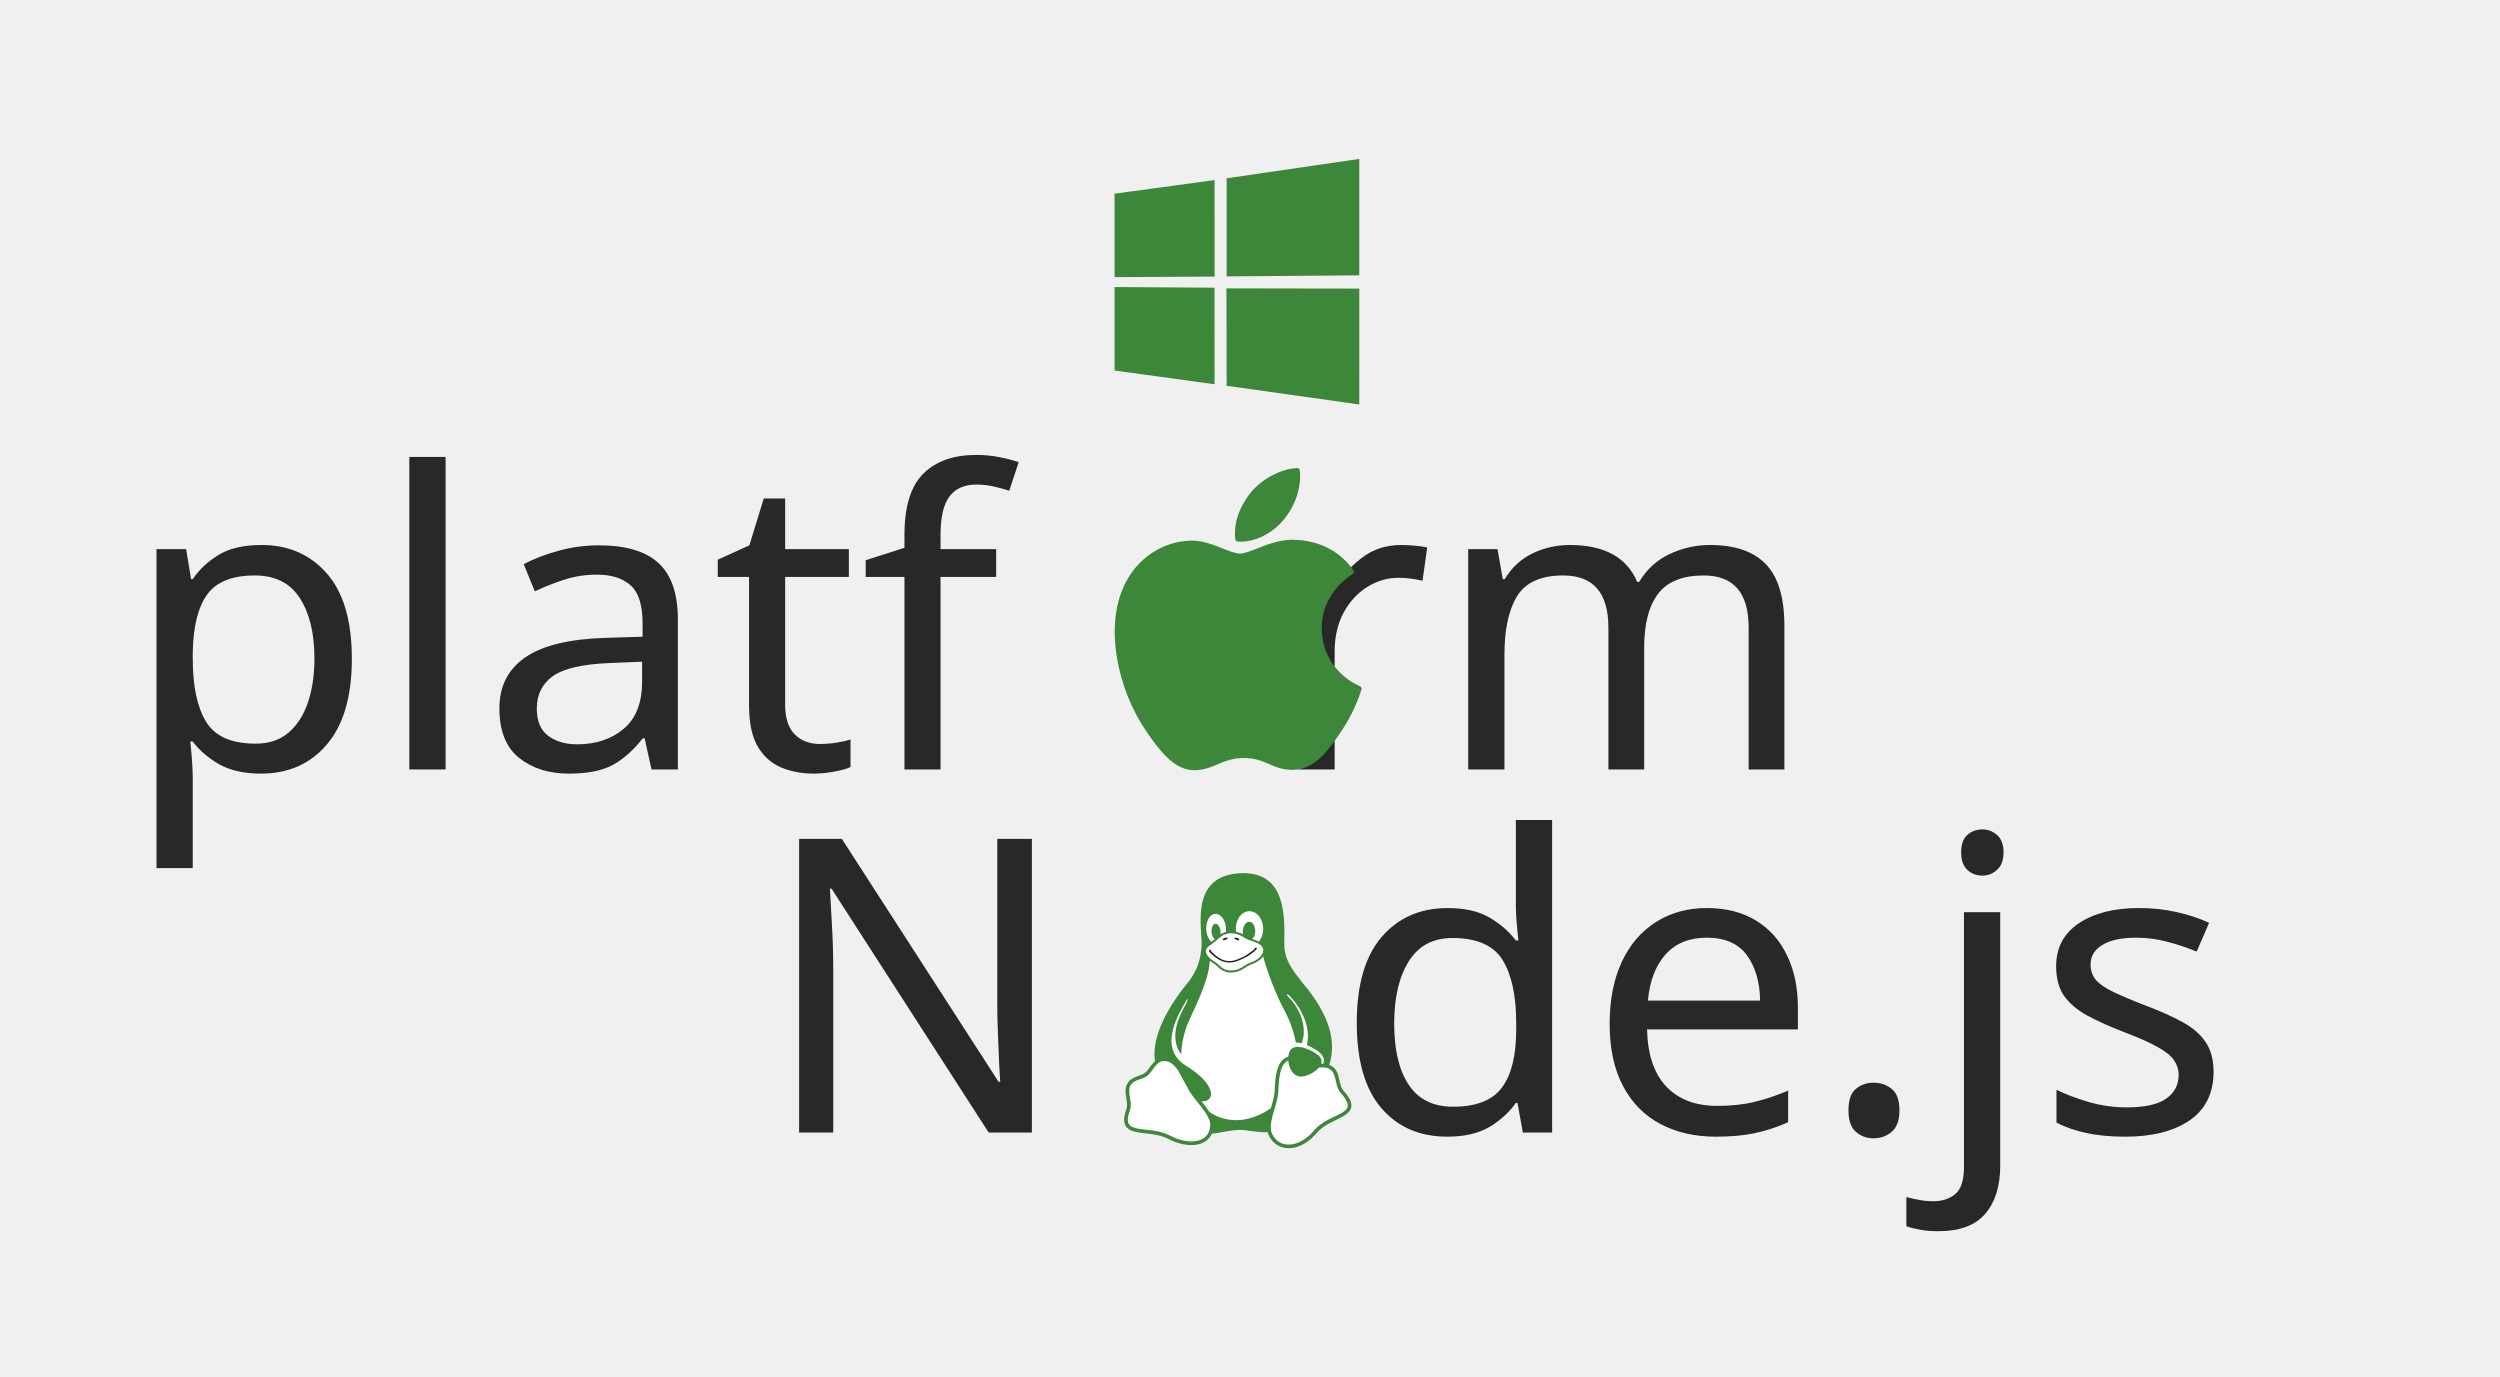
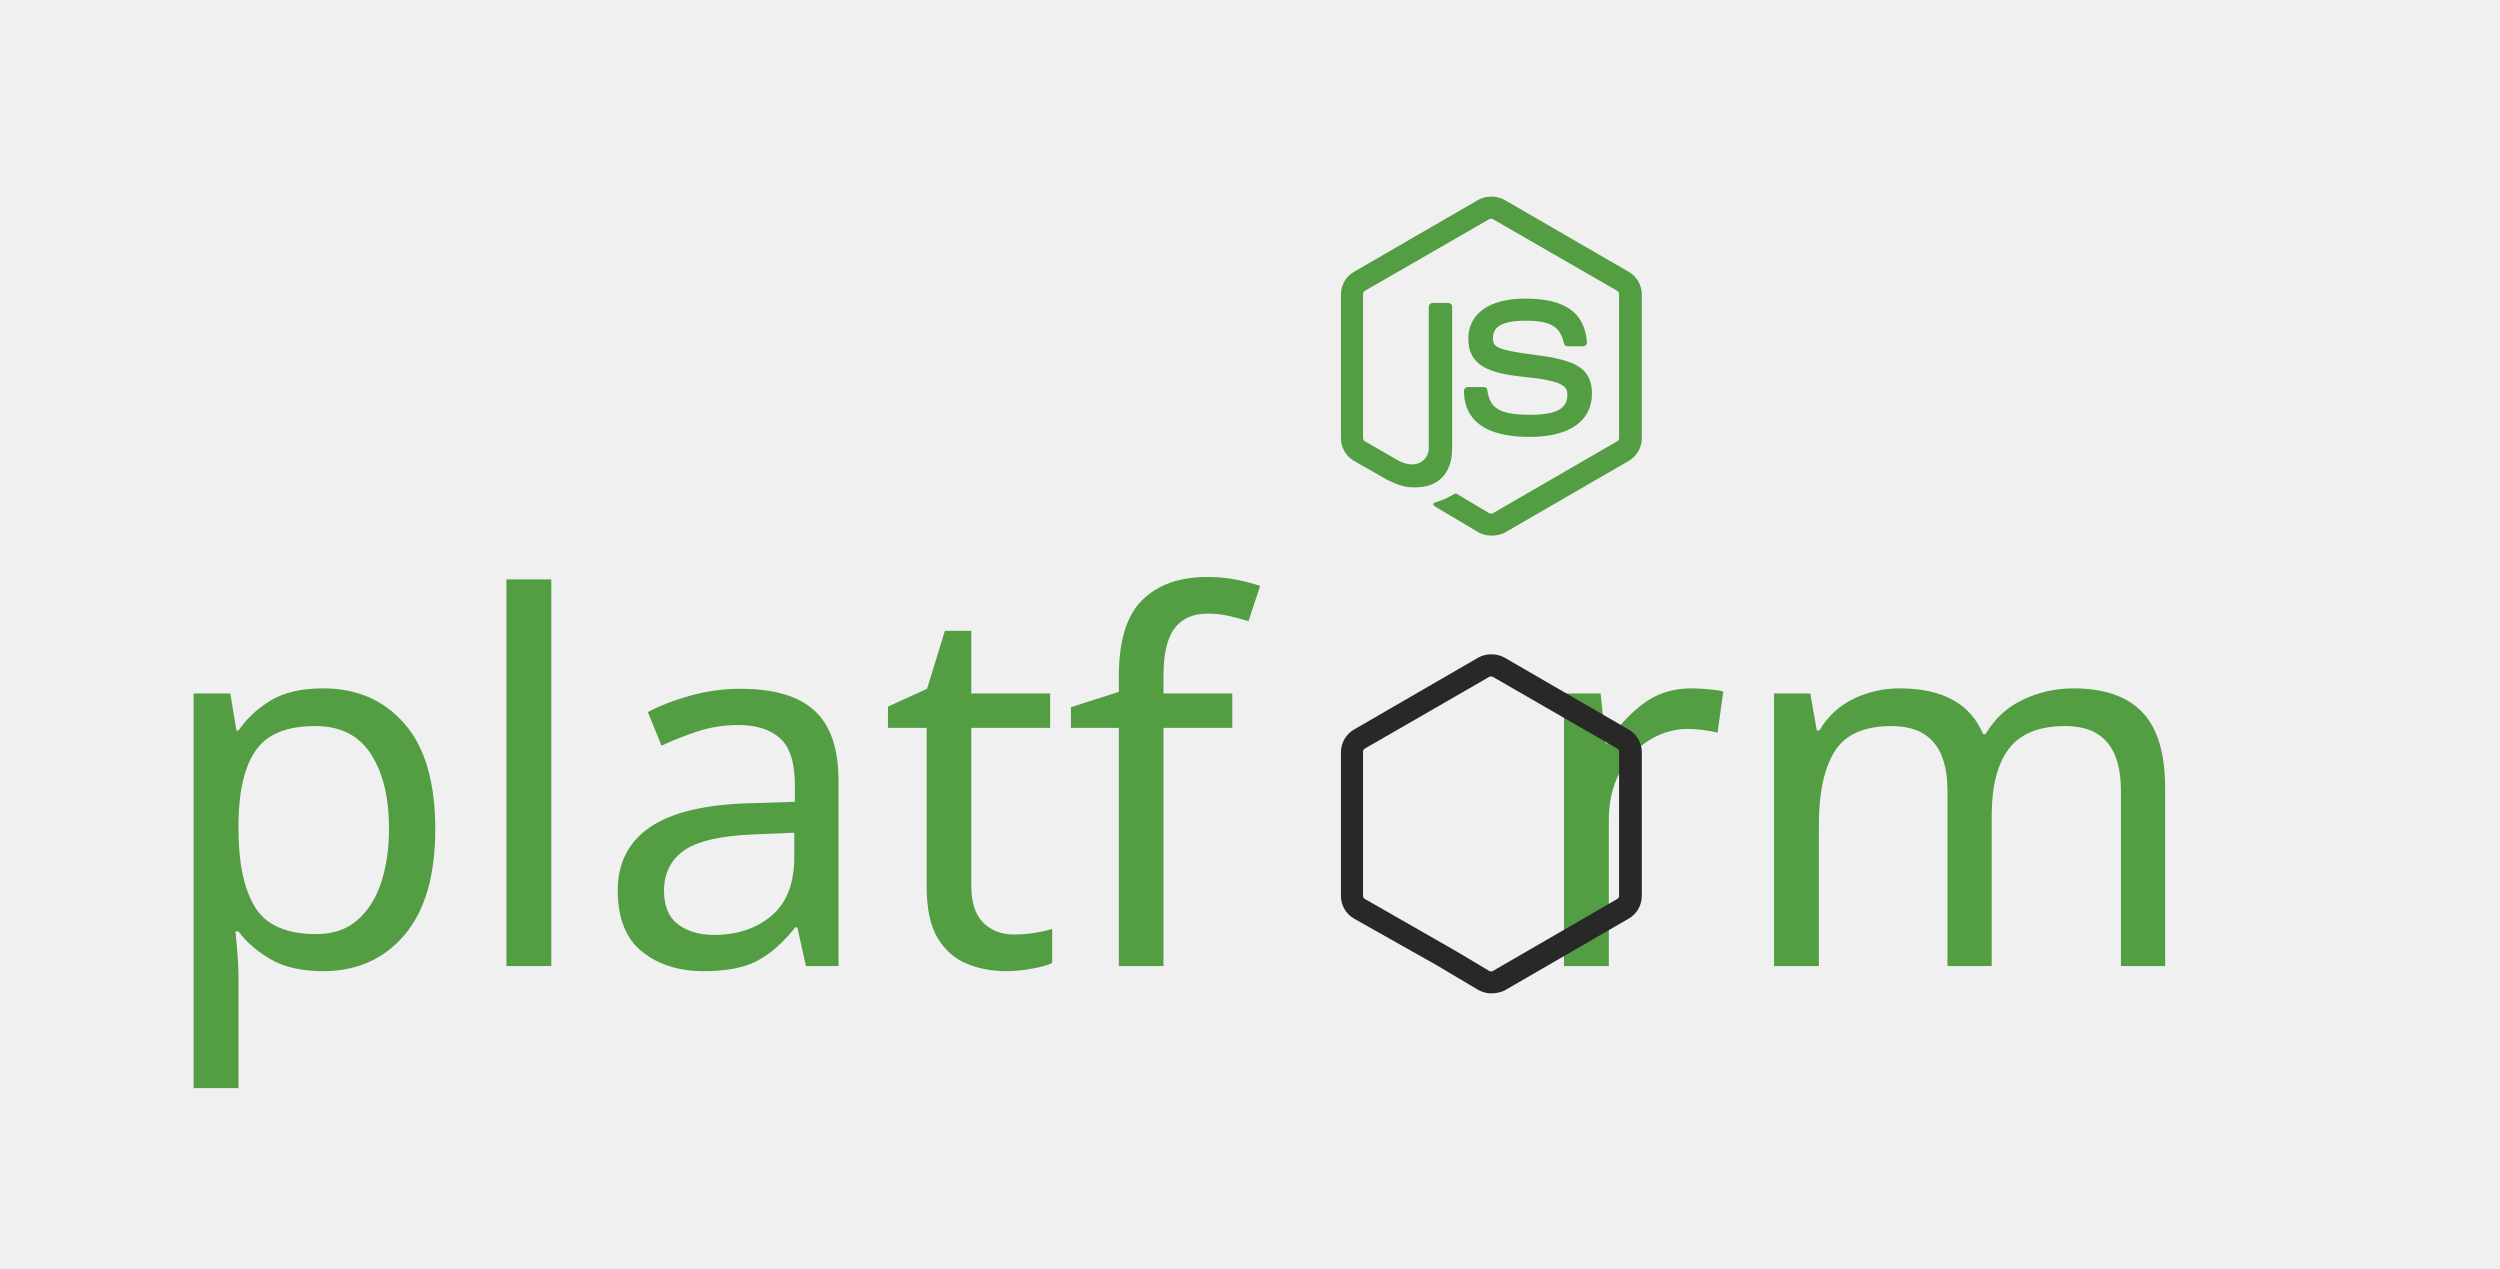
- <svg xmlns="http://www.w3.org/2000/svg" width="235.956mm" height="129.963mm" viewBox="0 0 235.956 129.963" version="1.1" id="svg8">
+ <svg xmlns="http://www.w3.org/2000/svg" width="190.753mm" height="96.783mm" viewBox="0 0 190.753 96.783" version="1.1" id="svg8">
  <defs id="defs2">
    <linearGradient id="linearGradient28799-5-5">
      <stop style="stop-color:#fefefc;stop-opacity:1;" offset="0" id="stop28801-1-9" />
      <stop id="stop28807-2-6" offset="0.757" style="stop-color:#fefefc;stop-opacity:1" />
      <stop style="stop-color:#d4d4d4;stop-opacity:1" offset="1" id="stop28803-6-3" />
    </linearGradient>
    <linearGradient id="linearGradient28853-5">
      <stop style="stop-color:#020204;stop-opacity:1" offset="0" id="stop28855-3" />
      <stop id="stop28865-0" offset="0.734" style="stop-color:#020204;stop-opacity:1" />
      <stop style="stop-color:#5c5c5c;stop-opacity:1;" offset="1" id="stop28857-9" />
    </linearGradient>
    <linearGradient id="linearGradient28935-8">
      <stop style="stop-color:#949494;stop-opacity:0.392;" offset="0" id="stop28937-7" />
      <stop id="stop28943-3" offset="0.5" style="stop-color:#949494;stop-opacity:1;" />
      <stop style="stop-color:#949494;stop-opacity:0.392;" offset="1" id="stop28939-8" />
    </linearGradient>
    <linearGradient id="linearGradient28976-3">
      <stop style="stop-color:#747474;stop-opacity:1" offset="0" id="stop28978-7" />
      <stop id="stop29259-5" offset="0.125" style="stop-color:#8c8c8c;stop-opacity:1;" />
      <stop id="stop29257-0" offset="0.25" style="stop-color:#a4a4a4;stop-opacity:1;" />
      <stop id="stop28984-4" offset="0.5" style="stop-color:#d4d4d4;stop-opacity:1" />
      <stop style="stop-color:#d4d4d4;stop-opacity:1" offset="0.619" id="stop28986-0" />
      <stop style="stop-color:#7c7c7c;stop-opacity:1" offset="1" id="stop28980-2" />
    </linearGradient>
    <clipPath clipPathUnits="userSpaceOnUse" id="clipPath29028-5">
      <path style="fill:url(#radialGradient29032);fill-opacity:1;stroke:none" d="m 85.75,122.362 c -2.78,1.91 -5.111,4.575 -6.25,7.75 -1.436,4.002 -0.886,8.481 0.5,12.5 1.419,4.117 3.794,8.041 7.379,10.512 1.793,1.236 3.868,2.083 6.03,2.339 2.162,0.256 4.409,-0.095 6.34,-1.101 2.353,-1.226 4.148,-3.373 5.262,-5.781 1.114,-2.408 1.589,-5.07 1.738,-7.719 0.19,-3.375 -0.14,-6.806 -1.25,-10 -1.205,-3.469 -3.39,-6.671 -6.473,-8.667 -1.541,-0.998 -3.292,-1.684 -5.111,-1.935 -1.819,-0.252 -3.705,-0.063 -5.416,0.602 -0.975,0.379 -1.887,0.907 -2.75,1.5" id="path29030-7" />
    </clipPath>
    <linearGradient id="linearGradient29336-6">
      <stop style="stop-color:#646464;stop-opacity:0" offset="0" id="stop29338-1" />
      <stop id="stop29344-7" offset="0.306" style="stop-color:#646464;stop-opacity:0.583" />
      <stop style="stop-color:#646464;stop-opacity:1" offset="0.47" id="stop29354-5" />
      <stop id="stop29356-3" offset="0.728" style="stop-color:#646464;stop-opacity:0.257" />
      <stop style="stop-color:#646464;stop-opacity:0;" offset="1" id="stop29340-6" />
    </linearGradient>
    <linearGradient id="linearGradient29477-3">
      <stop style="stop-color:#757574;stop-opacity:0" offset="0" id="stop29479-5" />
      <stop id="stop29487-5" offset="0.263" style="stop-color:#757574;stop-opacity:1;" />
      <stop id="stop29485-0" offset="0.5" style="stop-color:#757574;stop-opacity:1;" />
      <stop style="stop-color:#757574;stop-opacity:0" offset="1" id="stop29481-3" />
    </linearGradient>
    <linearGradient id="linearGradient28469-0">
      <stop id="stop28479-4" offset="0" style="stop-color:#d2940a;stop-opacity:1" />
      <stop id="stop28477-2" offset="0.751" style="stop-color:#d89c08;stop-opacity:1" />
      <stop style="stop-color:#b67e07;stop-opacity:1;" offset="0.866" id="stop28485-7" />
      <stop style="stop-color:#946106;stop-opacity:1" offset="1" id="stop28473-1" />
    </linearGradient>
    <linearGradient id="linearGradient28275-8">
      <stop style="stop-color:#ad780a;stop-opacity:1" offset="0" id="stop28277-1" />
      <stop id="stop28291-9" offset="0.12" style="stop-color:#d89e08;stop-opacity:1" />
      <stop id="stop28289-6" offset="0.255" style="stop-color:#edb80b;stop-opacity:1" />
      <stop id="stop28287-6" offset="0.392" style="stop-color:#ebc80d;stop-opacity:1" />
      <stop id="stop28285-7" offset="0.527" style="stop-color:#f5d838;stop-opacity:1" />
      <stop id="stop28283-7" offset="0.769" style="stop-color:#f6d811;stop-opacity:1" />
      <stop style="stop-color:#f5cd31;stop-opacity:1" offset="1" id="stop28279-5" />
    </linearGradient>
    <linearGradient id="linearGradient29529-6">
      <stop style="stop-color:#3a2903;stop-opacity:1;" offset="0" id="stop29531-0" />
      <stop id="stop29539-7" offset="0.555" style="stop-color:#735208;stop-opacity:1" />
      <stop style="stop-color:#ac8c04;stop-opacity:1" offset="1" id="stop29533-8" />
    </linearGradient>
    <clipPath clipPathUnits="userSpaceOnUse" id="clipPath29644-8">
      <path style="fill:url(#radialGradient29648);fill-opacity:1;stroke:none" d="m 54.232,122.362 c -1.781,0.097 -3.485,0.919 -4.788,2.137 -1.303,1.218 -2.221,2.812 -2.786,4.504 -1.13,3.384 -0.875,7.052 -0.619,10.61 0.233,3.222 0.47,6.505 1.677,9.502 0.603,1.498 1.45,2.91 2.58,4.064 1.13,1.154 2.552,2.042 4.118,2.434 1.469,0.368 3.038,0.292 4.483,-0.162 1.445,-0.454 2.764,-1.279 3.846,-2.338 1.579,-1.545 2.643,-3.566 3.253,-5.689 0.61,-2.123 0.784,-4.352 0.752,-6.561 -0.04,-2.764 -0.401,-5.539 -1.266,-8.164 -0.865,-2.626 -2.246,-5.103 -4.173,-7.086 -0.933,-0.96 -1.998,-1.805 -3.199,-2.397 -1.201,-0.592 -2.543,-0.925 -3.88,-0.853" id="path29646-8" />
    </clipPath>
    <clipPath id="clipPath14656-7" clipPathUnits="userSpaceOnUse">
      <path style="fill:none;stroke:#c17d11;stroke-width:1px;stroke-linecap:butt;stroke-linejoin:miter;stroke-opacity:1" id="path14658-9" d="m 304.847,225.45 c 6.016,4.923 9.777,12.317 10.943,20.003 1.825,12.031 -2.346,24.075 -6.446,35.533 -0.817,2.285 -1.64,4.59 -1.965,6.995 -0.325,2.405 -0.119,4.948 1.029,7.086 1.303,2.425 3.732,4.125 6.367,4.923 2.589,0.784 5.394,0.761 8.015,0.092 2.621,-0.669 5.061,-1.968 7.187,-3.64 5.48,-4.31 8.758,-10.986 10.01,-17.844 1.252,-6.858 0.639,-13.929 -0.551,-20.798 -1.623,-9.369 -4.309,-18.54 -7.74,-27.408 -2.518,-6.507 -5.468,-12.911 -9.618,-18.52 -4.046,-5.469 -9.162,-10.09 -13.103,-15.635 -2.732,-3.844 -4.9,-8.131 -8.192,-11.508 -1.646,-1.689 -3.577,-3.135 -5.77,-4.001 -2.193,-0.866 -4.664,-1.124 -6.933,-0.482 -1.505,0.426 -2.892,1.237 -4.038,2.301 -1.146,1.064 -2.053,2.376 -2.693,3.803 -1.28,2.853 -1.477,6.112 -0.965,9.198 0.661,3.983 2.444,7.693 4.466,11.189 2.274,3.932 4.918,7.719 8.384,10.654 3.599,3.047 7.962,5.074 11.611,8.06" />
    </clipPath>
    <clipPath id="clipPath14489-3" clipPathUnits="userSpaceOnUse">
      <path id="path14491-6" d="m 516.006,331.876 c -0.671,1.719 -1.627,3.327 -2.816,4.738 -2.624,3.115 -6.268,5.17 -9.896,7.02 -6.189,3.154 -12.602,5.922 -18.42,9.717 -3.898,2.542 -7.496,5.527 -10.86,8.742 -2.877,2.75 -5.606,5.687 -8.832,8.018 -3.256,2.351 -7.019,4.054 -10.991,4.65 -4.83,0.725 -9.821,-0.213 -14.299,-2.164 -3.138,-1.367 -6.156,-3.323 -7.963,-6.229 -1.814,-2.918 -2.228,-6.488 -2.233,-9.924 -0.008,-6.077 1.118,-12.09 2.178,-18.073 0.881,-4.972 1.719,-9.955 2.26,-14.975 0.983,-9.131 0.976,-18.353 0.32,-27.513 -0.11,-1.534 -0.238,-3.083 -0.008,-4.604 0.229,-1.521 0.855,-3.037 2.021,-4.04 1.077,-0.927 2.521,-1.336 3.939,-1.415 1.419,-0.079 2.834,0.147 4.24,0.352 3.313,0.484 6.652,0.865 9.889,1.717 2.043,0.537 4.033,1.259 6.072,1.811 3.403,0.92 6.966,1.361 10.467,0.952 3.769,-0.441 7.43,-1.857 11.224,-1.765 1.557,0.038 3.102,0.332 4.586,0.8 1.515,0.478 3.009,1.162 4.123,2.295 0.846,0.861 1.436,1.945 1.879,3.069 0.66,1.674 1.015,3.457 1.167,5.249 0.135,1.588 0.113,3.194 0.414,4.759 0.495,2.575 1.847,4.923 3.528,6.935 1.681,2.012 3.69,3.72 5.696,5.408 1.999,1.681 4.011,3.355 6.167,4.828 1.012,0.692 2.056,1.339 3.017,2.101 0.961,0.761 1.845,1.647 2.445,2.715 0.815,1.449 1.064,3.208 0.683,4.826 h 2e-5" style="fill:url(#linearGradient14493);fill-opacity:1;stroke:none" />
    </clipPath>
    <clipPath id="clipPath14481-1" clipPathUnits="userSpaceOnUse">
      <path id="path14483-3" d="m 516.006,331.876 c -0.671,1.719 -1.627,3.327 -2.816,4.738 -2.624,3.115 -6.268,5.17 -9.896,7.02 -6.189,3.154 -12.602,5.922 -18.42,9.717 -3.898,2.542 -7.496,5.527 -10.86,8.742 -2.877,2.75 -5.606,5.687 -8.832,8.018 -3.256,2.351 -7.019,4.054 -10.991,4.65 -4.83,0.725 -9.821,-0.213 -14.299,-2.164 -3.138,-1.367 -6.156,-3.323 -7.963,-6.229 -1.814,-2.918 -2.228,-6.488 -2.233,-9.924 -0.008,-6.077 1.118,-12.09 2.178,-18.073 0.881,-4.972 1.719,-9.955 2.26,-14.975 0.983,-9.131 0.976,-18.353 0.32,-27.513 -0.11,-1.534 -0.238,-3.083 -0.008,-4.604 0.229,-1.521 0.855,-3.037 2.021,-4.04 1.077,-0.927 2.521,-1.336 3.939,-1.415 1.419,-0.079 2.834,0.147 4.24,0.352 3.313,0.484 6.652,0.865 9.889,1.717 2.043,0.537 4.033,1.259 6.072,1.811 3.403,0.92 6.966,1.361 10.467,0.952 3.769,-0.441 7.43,-1.857 11.224,-1.765 1.557,0.038 3.102,0.332 4.586,0.8 1.515,0.478 3.009,1.162 4.123,2.295 0.846,0.861 1.436,1.945 1.879,3.069 0.66,1.674 1.015,3.457 1.167,5.249 0.135,1.588 0.113,3.194 0.414,4.759 0.495,2.575 1.847,4.923 3.528,6.935 1.681,2.012 3.69,3.72 5.696,5.408 1.999,1.681 4.011,3.355 6.167,4.828 1.012,0.692 2.056,1.339 3.017,2.101 0.961,0.761 1.845,1.647 2.445,2.715 0.815,1.449 1.064,3.208 0.683,4.826 h 2e-5" style="fill:url(#linearGradient14485);fill-opacity:1;stroke:none" />
    </clipPath>
    <clipPath id="clipPath14473-5" clipPathUnits="userSpaceOnUse">
      <path id="path14475-9" d="m 511.827,331.9 c -0.606,1.404 -1.442,2.708 -2.464,3.845 -2.325,2.588 -5.507,4.222 -8.659,5.697 -5.42,2.535 -11.001,4.779 -16.116,7.885 -3.383,2.054 -6.537,4.472 -9.502,7.094 -2.525,2.233 -4.93,4.627 -7.728,6.506 -2.883,1.936 -6.175,3.299 -9.616,3.774 -4.218,0.582 -8.553,-0.183 -12.51,-1.756 -2.709,-1.077 -5.366,-2.619 -6.967,-5.055 -1.538,-2.341 -1.933,-5.252 -1.953,-8.053 -0.035,-4.939 0.965,-9.818 1.906,-14.666 0.782,-4.03 1.527,-8.072 1.977,-12.152 0.818,-7.406 0.661,-14.885 0.28,-22.327 -0.064,-1.249 -0.134,-2.51 0.079,-3.743 0.213,-1.233 0.736,-2.452 1.682,-3.271 0.939,-0.814 2.21,-1.159 3.451,-1.212 1.242,-0.052 2.476,0.164 3.705,0.349 2.89,0.436 5.811,0.709 8.652,1.393 1.787,0.43 3.531,1.02 5.313,1.469 2.986,0.753 6.096,1.107 9.158,0.772 3.294,-0.36 6.507,-1.51 9.82,-1.432 1.358,0.032 2.708,0.271 4.013,0.649 1.313,0.38 2.617,0.92 3.607,1.862 0.725,0.691 1.25,1.569 1.644,2.49 0.576,1.348 0.886,2.8 1.021,4.26 0.119,1.289 0.105,2.594 0.363,3.862 0.437,2.149 1.64,4.081 3.115,5.704 1.475,1.622 3.224,2.968 4.956,4.312 1.756,1.364 3.51,2.74 5.396,3.918 0.882,0.551 1.793,1.059 2.635,1.671 0.841,0.612 1.619,1.339 2.145,2.237 0.684,1.167 0.902,2.599 0.598,3.917 h 2e-5" style="fill:url(#linearGradient14477);fill-opacity:1;stroke:none" />
    </clipPath>
    <linearGradient id="linearGradient14518-6">
      <stop style="stop-color:#110800;stop-opacity:1;" offset="0" id="stop14540-0" />
      <stop id="stop14542-5" offset="0.591" style="stop-color:#a65a00;stop-opacity:0.8;" />
      <stop id="stop14522-4" offset="1" style="stop-color:#ff921e;stop-opacity:0;" />
    </linearGradient>
    <clipPath id="clipPath14822-9" clipPathUnits="userSpaceOnUse">
      <path style="fill:none;stroke:#ce5c00;stroke-width:1px;stroke-linecap:butt;stroke-linejoin:miter;stroke-opacity:1" id="path14824-1" d="m 386.188,285.328 c -0.405,-1.104 -1.118,-2.082 -1.991,-2.87 -0.872,-0.788 -1.9,-1.392 -2.983,-1.852 -2.165,-0.919 -4.521,-1.261 -6.832,-1.696 -2.179,-0.409 -4.342,-0.906 -6.528,-1.277 -2.271,-0.386 -4.618,-0.632 -6.865,-0.125 -1.966,0.443 -3.784,1.459 -5.272,2.819 -1.487,1.36 -2.649,3.056 -3.485,4.89 -1.472,3.23 -1.935,6.865 -1.654,10.403 0.209,2.633 0.875,5.346 2.609,7.339 1.401,1.611 3.387,2.615 5.434,3.221 3.525,1.043 7.367,0.988 10.86,-0.155 5.767,-1.931 10.876,-5.774 14.33,-10.779 1.139,-1.65 2.112,-3.448 2.553,-5.403 0.336,-1.49 0.348,-3.081 -0.178,-4.515" />
    </clipPath>
    <clipPath id="clipPath14822-2-4" clipPathUnits="userSpaceOnUse">
      <path style="fill:none;stroke:#ce5c00;stroke-width:1px;stroke-linecap:butt;stroke-linejoin:miter;stroke-opacity:1" id="path14824-6-5" d="m 386.188,285.328 c -0.405,-1.104 -1.118,-2.082 -1.991,-2.87 -0.872,-0.788 -1.9,-1.392 -2.983,-1.852 -2.165,-0.919 -4.521,-1.261 -6.832,-1.696 -2.179,-0.409 -4.342,-0.906 -6.528,-1.277 -2.271,-0.386 -4.618,-0.632 -6.865,-0.125 -1.966,0.443 -3.784,1.459 -5.272,2.819 -1.487,1.36 -2.649,3.056 -3.485,4.89 -1.472,3.23 -1.935,6.865 -1.654,10.403 0.209,2.633 0.875,5.346 2.609,7.339 1.401,1.611 3.387,2.615 5.434,3.221 3.525,1.043 7.367,0.988 10.86,-0.155 5.767,-1.931 10.876,-5.774 14.33,-10.779 1.139,-1.65 2.112,-3.448 2.553,-5.403 0.336,-1.49 0.348,-3.081 -0.178,-4.515" />
    </clipPath>
    <clipPath id="clipPath15031-3" clipPathUnits="userSpaceOnUse">
      <path id="path15033-2" d="m 248.061,184.612 c -2.601,3.44 -5.233,6.856 -7.897,10.247 -2.833,3.607 -5.701,7.187 -8.587,10.751 -3.541,4.374 -7.152,8.793 -9.449,13.93 -1.974,4.414 -2.91,9.207 -4.265,13.849 -1.539,5.272 -3.626,10.37 -5.971,15.336 -2.165,4.585 -4.55,9.063 -6.939,13.536 -1.738,3.254 -3.505,6.581 -4.108,10.221 -0.476,2.876 -0.198,5.844 0.534,8.666 0.732,2.822 1.91,5.511 3.238,8.106 5.667,11.075 14.17,20.622 24.242,27.925 4.571,3.314 9.467,6.181 14.602,8.526 2.782,1.27 5.714,2.404 8.772,2.457 1.529,0.026 3.074,-0.225 4.474,-0.841 1.4,-0.615 2.651,-1.604 3.483,-2.887 1.023,-1.578 1.37,-3.538 1.165,-5.407 -0.205,-1.869 -0.935,-3.653 -1.913,-5.259 -2.39,-3.923 -6.165,-6.761 -9.796,-9.573 -7.841,-6.074 -15.425,-12.48 -22.682,-19.24 -2.049,-1.909 -4.098,-3.878 -5.53,-6.284 -1.394,-2.344 -2.148,-5.014 -2.658,-7.693 -1.4,-7.349 -1.04,-15.083 1.46,-22.133 0.978,-2.758 2.271,-5.392 3.518,-8.04 2.162,-4.589 4.211,-9.263 7.049,-13.467 3.533,-5.233 8.245,-9.673 11.151,-15.278 2.455,-4.734 3.494,-10.057 4.362,-15.318 0.665,-4.031 1.248,-8.075 1.746,-12.13" style="fill:none;stroke:#729fcf;stroke-width:0.125;stroke-linecap:butt;stroke-linejoin:miter;stroke-miterlimit:4;stroke-dasharray:none;stroke-opacity:1" />
    </clipPath>
    <clipPath id="clipPath14186-9" clipPathUnits="userSpaceOnUse">
      <path style="fill:#402c07;fill-opacity:1;stroke:none" d="m 137.577,281.019 c 1.599,-0.663 3.398,-0.784 5.101,-0.47 1.703,0.314 3.311,1.049 4.743,2.022 2.864,1.946 4.988,4.778 7.023,7.58 4.672,6.434 9.169,13.002 13.245,19.829 3.306,5.538 6.344,11.257 10.164,16.453 2.494,3.392 5.307,6.539 7.813,9.922 2.506,3.383 4.728,7.056 5.839,11.117 1.444,5.277 0.885,11.093 -1.627,15.953 -1.767,3.419 -4.476,6.352 -7.772,8.339 -3.296,1.987 -7.171,3.014 -11.016,2.87 -6.114,-0.229 -11.699,-3.285 -17.384,-5.549 -11.581,-4.612 -24.16,-6.059 -36.097,-9.652 -3.669,-1.104 -7.276,-2.411 -10.97,-3.426 -1.641,-0.451 -3.309,-0.848 -4.859,-1.551 -1.55,-0.703 -3,-1.749 -3.862,-3.217 -0.666,-1.134 -0.948,-2.47 -0.93,-3.786 0.018,-1.316 0.326,-2.615 0.774,-3.852 0.896,-2.474 2.343,-4.714 3.32,-7.157 1.595,-3.989 1.882,-8.388 1.667,-12.679 -0.215,-4.291 -0.911,-8.545 -1.205,-12.831 -0.131,-1.914 -0.181,-3.853 0.185,-5.736 0.365,-1.883 1.176,-3.725 2.558,-5.055 1.274,-1.227 2.965,-1.955 4.696,-2.317 1.732,-0.361 3.515,-0.377 5.284,-0.338 1.768,0.04 3.541,0.134 5.304,-0.011 1.763,-0.145 3.533,-0.541 5.069,-1.418 1.46,-0.834 2.654,-2.075 3.644,-3.434 0.989,-1.36 1.789,-2.846 2.609,-4.314 0.82,-1.468 1.668,-2.932 2.742,-4.226 1.073,-1.295 2.389,-2.423 3.943,-3.067" id="path14188-1" />
    </clipPath>
  </defs>
-   <g id="layer1" transform="translate(12.94633,12.64129)">
+   <g id="layer1" transform="translate(11.62617,13.94519)">
    <flowRoot xml:space="preserve" id="flowRoot815" style="font-style:normal;font-weight:normal;font-size:40px;line-height:1.25;font-family:sans-serif;letter-spacing:0px;word-spacing:0px;fill:#000000;fill-opacity:1;stroke:none" transform="matrix(0.2645833,0,0,0.2645833,38.89779,-23.53987)">
      <flowRegion id="flowRegion817" style="line-height:1.25">
        <rect id="rect819" width="714.178" height="173.746" x="43.437" y="52.768" style="line-height:1.25" />
      </flowRegion>
-       <flowPara id="flowPara825" style="font-size:146.667px;line-height:1.25;fill:#282828;fill-opacity:1">cr  <flowSpan style="font-size:66.667px;fill:#282828;fill-opacity:1" id="flowSpan1439"> </flowSpan>ss</flowPara>
+       <flowPara id="flowPara825" style="font-size:146.667px;line-height:1.25;fill:#282828;fill-opacity:1">cr  <flowSpan style="font-size:40px;fill:#282828;fill-opacity:1" id="flowSpan1439"> </flowSpan>ss</flowPara>
    </flowRoot>
-     <text xml:space="preserve" style="font-style:normal;font-weight:normal;font-size:10.583px;line-height:1.25;font-family:sans-serif;letter-spacing:0px;word-spacing:0px;fill:#000000;fill-opacity:1;stroke:none;stroke-width:0.265" x="-1.471" y="59.982" id="text877">
-       <tspan id="tspan875" x="-1.471" y="59.982" style="font-size:38.806px;fill:#282828;fill-opacity:1;stroke-width:0.265">platf  <tspan style="font-size:17.639px;fill:#282828;fill-opacity:1" id="tspan1441"> </tspan>rm</tspan>
+     <text xml:space="preserve" style="font-style:normal;font-weight:normal;font-size:10.583px;line-height:1.25;font-family:sans-serif;letter-spacing:0px;word-spacing:0px;fill:#000000;fill-opacity:1;stroke:none;stroke-width:0.265" x="-0.15" y="59.766" id="text877">
+       <tspan id="tspan875" x="-0.15" y="59.766" style="font-size:38.806px;fill:#539e43;fill-opacity:1;stroke-width:0.265">platf  <tspan style="font-size:5.292px" id="tspan943"> </tspan>rm</tspan>
    </text>
-     <text xml:space="preserve" style="font-style:normal;font-weight:normal;font-size:10.583px;line-height:1.25;font-family:sans-serif;letter-spacing:0px;word-spacing:0px;fill:#000000;fill-opacity:1;stroke:none;stroke-width:0.265" x="58.711" y="94.25" id="text877-3">
-       <tspan id="tspan875-6" x="58.711" y="94.25" style="font-size:38.806px;fill:#282828;fill-opacity:1;stroke-width:0.265">N  <tspan style="font-size:17.639px;fill:#282828;fill-opacity:1" id="tspan1443"> </tspan>de.js</tspan>
-     </text>
-     <path id="path897" d="m 92.244,5.64 9.442,-1.286 0.004,9.108 -9.438,0.054 z m 9.438,8.871 0.007,9.116 -9.438,-1.298 -5.29e-4,-7.879 z M 102.826,4.186 115.346,2.359 V 13.346 l -12.52,0.099 z m 12.523,10.411 -0.003,10.938 -12.52,-1.767 -0.018,-9.191 z" style="fill:#3c873a;fill-opacity:1;stroke-width:0.265" />
-     <g id="g969" transform="matrix(0.05569908,0,0,0.05569908,89.65845,31.53689)">
-       <g id="g912">
-         <path id="path908" d="m 68.386,188.213 c -43.285,75.113 -15.768,189.101 32.098,258.216 23.893,34.554 48.083,65.571 81.215,65.571 0.624,0 1.251,-0.012 1.892,-0.037 15.566,-0.621 26.815,-5.414 37.692,-10.045 12.212,-5.204 24.84,-10.584 44.648,-10.584 18.843,0 30.869,5.206 42.501,10.238 11.462,4.959 23.268,10.089 40.712,9.762 37.322,-0.695 60.236,-34.165 80.453,-63.691 21.094,-30.829 31.678,-60.762 35.249,-72.2 l 0.144,-0.455 c 0.678,-2.033 -0.282,-4.252 -2.229,-5.147 -0.055,-0.025 -0.252,-0.107 -0.309,-0.131 -6.57,-2.688 -64.22,-28.262 -64.826,-97.968 -0.564,-56.632 43.246,-86.622 52.033,-92.058 l 0.41,-0.255 c 0.953,-0.613 1.617,-1.585 1.84,-2.696 0.227,-1.11 -0.01,-2.265 -0.646,-3.198 -30.24,-44.254 -76.59,-50.923 -95.249,-51.725 -2.708,-0.27 -5.504,-0.406 -8.311,-0.406 -21.915,0 -42.912,8.278 -59.78,14.929 -11.643,4.591 -21.699,8.556 -28.637,8.556 -7.794,0 -17.908,-4.014 -29.62,-8.66 -15.662,-6.216 -33.414,-13.26 -52.207,-13.26 -0.448,0 -0.89,0.005 -1.324,0.013 -43.697,0.642 -84.986,25.641 -107.749,65.231 z" style="fill:#3c873a;fill-opacity:1" />
-         <path id="path910" d="m 356.051,0.003 c -26.463,1.078 -58.203,17.366 -77.178,39.589 -16.124,18.679 -31.875,49.822 -27.724,81.213 0.26,1.964 1.858,3.48 3.834,3.633 1.784,0.139 3.611,0.21 5.424,0.212 25.875,0 53.787,-14.314 72.847,-37.363 20.062,-24.338 30.206,-55.571 27.138,-83.548 -0.238,-2.193 -2.17,-3.821 -4.341,-3.736 z" style="fill:#3c873a;fill-opacity:1" />
-       </g>
-       <g id="g914">
- </g>
-       <g id="g916">
- </g>
-       <g id="g918">
- </g>
-       <g id="g920">
- </g>
-       <g id="g922">
- </g>
-       <g id="g924">
- </g>
-       <g id="g926">
- </g>
-       <g id="g928">
- </g>
-       <g id="g930">
- </g>
-       <g id="g932">
- </g>
-       <g id="g934">
- </g>
-       <g id="g936">
- </g>
-       <g id="g938">
- </g>
-       <g id="g940">
- </g>
-       <g id="g942">
- </g>
+     <g id="g960" transform="matrix(0.08968086,0,0,0.08968086,90.68786,1.054809)">
+       <path id="path958" d="m 128,288.464 c -3.975,0 -7.685,-1.06 -11.13,-2.915 L 81.623,264.613 c -5.3,-2.915 -2.65,-3.975 -1.06,-4.505 7.155,-2.385 8.48,-2.915 15.901,-7.155 0.795,-0.53 1.855,-0.265 2.65,0.265 l 27.031,16.166 c 1.06,0.53 2.385,0.53 3.18,0 l 105.739,-61.217 c 1.06,-0.53 1.59,-1.59 1.59,-2.915 V 83.081 c 0,-1.325 -0.53,-2.385 -1.59,-2.915 L 129.325,19.213 c -1.06,-0.53 -2.385,-0.53 -3.18,0 L 20.406,80.166 c -1.06,0.53 -1.59,1.855 -1.59,2.915 V 205.251 c 0,1.06 0.53,2.385 1.59,2.915 l 28.886,16.696 c 15.636,7.95 25.441,-1.325 25.441,-10.6 V 93.681 c 0,-1.59 1.325,-3.18 3.18,-3.18 h 13.516 c 1.59,0 3.18,1.325 3.18,3.18 V 214.261 c 0,20.936 -11.395,33.126 -31.271,33.126 -6.095,0 -10.865,0 -24.381,-6.625 L 11.13,224.861 C 4.24,220.886 0,213.466 0,205.516 V 83.346 C 0,75.395 4.24,67.975 11.13,64 L 116.87,2.783 c 6.625,-3.71 15.636,-3.71 22.261,0 L 244.87,64 C 251.76,67.975 256,75.395 256,83.346 V 205.516 c 0,7.95 -4.24,15.371 -11.13,19.346 l -105.739,61.217 c -3.445,1.59 -7.42,2.385 -11.13,2.385 z m 32.596,-84.008 c -46.377,0 -55.917,-21.201 -55.917,-39.222 0,-1.59 1.325,-3.18 3.18,-3.18 h 13.781 c 1.59,0 2.915,1.06 2.915,2.65 2.12,14.046 8.215,20.936 36.306,20.936 22.261,0 31.801,-5.035 31.801,-16.961 0,-6.89 -2.65,-11.925 -37.366,-15.371 -28.886,-2.915 -46.907,-9.275 -46.907,-32.331 0,-21.466 18.021,-34.186 48.232,-34.186 33.921,0 50.617,11.66 52.737,37.101 0,0.795 -0.265,1.59 -0.795,2.385 -0.53,0.53 -1.325,1.06 -2.12,1.06 h -13.781 c -1.325,0 -2.65,-1.06 -2.915,-2.385 -3.18,-14.576 -11.395,-19.346 -33.126,-19.346 -24.381,0 -27.296,8.48 -27.296,14.841 0,7.685 3.445,10.07 36.306,14.311 32.596,4.24 47.967,10.335 47.967,33.126 -0.265,23.321 -19.346,36.571 -53.002,36.571 z" style="fill:#539e43" />
    </g>
-     <g id="g1437" transform="matrix(0.03026464,0,0,0.03026464,93.12399,69.73855)">
-       <path style="fill:#3c873a;fill-opacity:1" id="path3" d="m 683.91,677.74 c -0.01,-0.01 -0.021,-0.021 -0.021,-0.03 -6.069,-6.85 -8.96,-19.55 -12.069,-33.08 -3.101,-13.52 -6.57,-28.1 -17.67,-37.55 -0.021,-0.021 -0.051,-0.04 -0.07,-0.061 -2.2,-1.92 -4.46,-3.539 -6.73,-4.89 -2.279,-1.35 -4.59,-2.45 -6.899,-3.32 15.43,-45.76 9.38,-91.329 -6.2,-132.5 -19.11,-50.54 -52.48,-94.569 -77.97,-124.689 C 527.751,305.63 499.85,271.47 500.401,221.01 501.25,144 508.87,1.19 373.35,1 367.84,0.99 362.09,1.22 356.1,1.7 204.66,13.89 244.83,173.89 242.58,227.46 c -2.77,39.18 -10.71,70.06 -37.66,108.36 -31.65,37.64 -76.23,98.57 -97.34,162 -9.96,29.93 -14.7,60.439 -10.33,89.319 -1.37,1.23 -2.67,2.521 -3.92,3.841 -9.29,9.93 -16.16,21.949 -23.81,30.039 -7.15,7.141 -17.33,9.851 -28.53,13.86 -11.2,4.021 -23.49,9.94 -30.95,24.26 0,0 0,0.011 -0.01,0.011 -0.01,0.02 -0.02,0.05 -0.04,0.069 -3.51,6.55 -4.65,13.62 -4.65,20.79 0,6.63 0.98,13.351 1.97,19.82 2.06,13.46 4.15,26.189 1.38,34.81 -8.86,24.23 -10,40.98 -3.76,53.141 6.26,12.18 19.11,17.55 33.64,20.59 29.06,6.06 68.41,4.56 99.42,21 l 2.67,-5.03 -2.64,5.04 c 33.2,17.36 66.86,23.521 93.71,17.39 19.48,-4.439 35.28,-16.039 43.4,-33.88 21,-0.1 44.05,-9 80.97,-11.029 25.05,-2.021 56.34,8.899 92.33,6.899 0.94,3.9 2.301,7.66 4.16,11.23 0.021,0.029 0.04,0.069 0.061,0.1 13.949,27.9 39.869,40.66 67.5,38.48 27.659,-2.181 57.069,-18.49 80.85,-46.78 l -4.36,-3.66 4.391,3.62 c 22.66,-27.48 60.27,-38.87 85.22,-53.91 12.47,-7.52 22.58,-16.939 23.37,-30.62 0.778,-13.67 -7.252,-28.99 -25.712,-49.48 z" />
-       <path style="fill:#ffffff;fill-opacity:1" id="path5" d="m 698.24,726.57 c -0.48,8.439 -6.59,14.71 -17.88,21.51 -22.561,13.61 -62.551,25.45 -88.08,56.38 -22.181,26.39 -49.221,40.88 -73.03,42.76 -23.809,1.88 -44.35,-8 -56.47,-32.31 l -0.021,-0.05 -0.029,-0.061 c -7.521,-14.3 -4.391,-36.85 1.939,-60.649 6.33,-23.79 15.43,-48.23 16.65,-68.08 v -0.061 c 1.279,-25.439 2.71,-47.66 6.979,-64.81 4.28,-17.15 11.01,-28.75 22.931,-35.28 0.56,-0.3 1.109,-0.59 1.659,-0.86 1.351,22.03 12.261,44.511 31.54,49.37 21.101,5.561 51.511,-12.54 64.351,-27.31 2.569,-0.101 5.069,-0.23 7.5,-0.29 11.27,-0.271 20.71,0.38 30.37,8.82 l 0.029,0.029 0.03,0.021 c 7.42,6.29 10.95,18.17 14.01,31.47 3.061,13.311 5.5,27.8 14.681,38.13 l 0.01,0.01 0.01,0.021 c 17.641,19.57 23.311,32.79 22.821,41.24 z" />
-       <path style="fill:#ffffff;fill-opacity:1" id="path7" d="m 269.49,788.95 -0.01,0.06 v 0.07 c -2.04,26.74 -17.12,41.3 -40.28,46.59 -23.14,5.29 -54.53,0.021 -85.87,-16.37 -0.01,0 -0.02,-0.01 -0.03,-0.01 C 108.62,800.92 67.37,802.75 40.9,797.22 27.67,794.46 19.03,790.3 15.07,782.58 c -3.96,-7.73 -4.05,-21.2 4.37,-44.17 l 0.04,-0.101 0.03,-0.1 c 4.17,-12.85 1.08,-26.91 -0.94,-40.11 -2.02,-13.189 -3.01,-25.199 1.5,-33.56 l 0.04,-0.08 c 5.77,-11.12 14.23,-15.1 24.73,-18.86 10.51,-3.77 22.96,-6.729 32.79,-16.59 l 0.06,-0.05 0.05,-0.05 c 9.09,-9.59 15.92,-21.62 23.91,-30.15 6.74,-7.2 13.49,-11.97 23.66,-12.04 0.12,0.011 0.23,0.011 0.35,0 1.78,0.011 3.67,0.16 5.67,0.471 13.5,2.04 25.27,11.479 36.61,26.859 l 32.74,59.67 0.01,0.03 0.02,0.02 c 8.71,18.19 27.11,38.2 42.7,58.61 15.59,20.401 27.65,40.891 26.08,56.571 z" />
-       <path style="fill:#ffffff;fill-opacity:1" id="path9" d="m 432.77,232.69 c -2.63,-5.15 -8,-10.05 -17.14,-13.8 l -0.02,-0.01 -0.03,-0.01 c -19.01,-8.14 -27.26,-8.72 -37.87,-15.62 -17.27,-11.1 -31.54,-14.99 -43.4,-14.94 -6.21,0.02 -11.76,1.12 -16.73,2.84 -14.45,4.97 -24.04,15.34 -30.05,21.03 l -0.01,0.01 c 0,0.01 -0.01,0.01 -0.01,0.02 -1.18,1.12 -2.7,2.14 -6.38,4.84 -3.71,2.71 -9.27,6.79 -17.27,12.79 -7.11,5.33 -9.42,12.27 -6.96,20.4 2.45,8.13 10.29,17.51 24.63,25.62 l 0.02,0.02 0.03,0.01 c 8.9,5.23 14.98,12.28 21.96,17.89 3.49,2.8 7.16,5.3 11.58,7.19 4.42,1.89 9.58,3.17 16.04,3.55 15.16,0.88 26.32,-3.67 36.17,-9.31 9.87,-5.63 18.229,-12.52 27.82,-15.63 l 0.02,-0.01 0.021,-0.01 c 19.659,-6.14 33.68,-18.51 38.069,-30.26 2.2,-5.88 2.13,-11.46 -0.49,-16.61 z" />
-       <path style="fill:#202020;fill-opacity:1" id="path11" d="m 382.89,261.71 c -15.641,8.153 -33.91,18.04 -53.35,18.04 -19.43,0 -34.78,-8.98 -45.82,-17.73 -5.52,-4.37 -10,-8.72 -13.38,-11.88 -5.864,-4.629 -5.162,-11.122 -2.752,-10.93 4.039,0.504 4.649,5.822 7.192,8.2 3.44,3.22 7.75,7.39 12.97,11.53 10.44,8.27 24.36,16.32 41.79,16.32 17.4,0 37.712,-10.215 50.11,-17.17 7.024,-3.94 15.962,-11.003 23.257,-16.357 5.581,-4.096 5.377,-9.029 9.985,-8.492 4.608,0.537 1.199,5.46 -5.254,11.092 -6.453,5.632 -16.548,13.104 -24.748,17.378 z" />
-       <path id="path13" d="m 622.39,595.47 c -2.17,-0.08 -4.31,-0.069 -6.39,-0.02 -0.19,0.01 -0.38,0.01 -0.58,0.01 5.37,-16.96 -6.51,-29.47 -38.17,-43.79 -32.83,-14.439 -58.99,-13.01 -63.41,16.29 -0.28,1.53 -0.51,3.1 -0.68,4.68 -2.46,0.86 -4.92,1.94 -7.4,3.29 -15.41,8.44 -23.83,23.74 -28.51,42.521 -4.67,18.76 -6.02,41.43 -7.3,66.92 0,0.01 0,0.01 0,0.02 -0.79,12.811 -6.07,30.15 -11.41,48.511 -53.78,38.369 -128.42,54.989 -191.8,11.729 -4.29,-6.79 -9.22,-13.52 -14.29,-20.16 -3.24,-4.239 -6.57,-8.45 -9.87,-12.609 6.5,0.01 12.03,-1.061 16.5,-3.08 5.56,-2.53 9.46,-6.57 11.4,-11.771 3.86,-10.39 -0.02,-25.05 -12.39,-41.8 -12.37,-16.74 -33.32,-35.63 -64.1,-54.51 0,0 0,0 0,-0.01 -22.62,-14.07 -35.26,-31.311 -41.18,-50.03 -5.93,-18.73 -5.1,-38.98 -0.53,-58.97 8.76,-38.37 31.26,-75.69 45.62,-99.11 3.86,-2.84 1.38,5.28 -14.54,34.84 -14.26,27.021 -40.93,89.38 -4.42,138.061 0.98,-34.641 9.25,-69.971 23.14,-103.021 20.23,-45.85 62.54,-125.38 65.9,-188.76 1.74,1.26 7.69,5.28 10.34,6.79 0.01,0.01 0.01,0.01 0.02,0.01 7.76,4.57 13.59,11.25 21.14,17.32 7.57,6.08 17.02,11.33 31.3,12.16 1.37,0.08 2.71,0.12 4.02,0.12 14.72,0 26.2,-4.8 35.76,-10.27 10.391,-5.94 18.69,-12.52 26.561,-15.08 0.01,-0.01 0.02,-0.01 0.03,-0.01 16.63,-5.2 29.84,-14.4 37.359,-25.12 12.92,50.92 42.96,124.47 62.271,160.36 10.27,19.04 30.689,59.5 39.51,108.25 5.59,-0.171 11.75,0.64 18.34,2.329 23.07,-59.81 -19.56,-124.22 -39.06,-142.16 -7.87,-7.64 -8.25,-11.06 -4.34,-10.9 21.14,18.71 48.909,56.32 59.01,98.78 4.609,19.359 5.59,39.72 0.649,59.81 2.41,1 4.87,2.09 7.36,3.271 37.03,18.029 50.72,33.709 44.14,55.109 z" style="fill:#ffffff" />
-       <path style="fill:#ffffff" id="path15" d="m 434.51,174.03 c 0.08,10.09 -1.66,18.68 -5.49,27.45 -2.18,5 -4.689,9.2 -7.699,12.84 -1.021,-0.49 -2.08,-0.96 -3.181,-1.41 -3.81,-1.63 -7.18,-2.97 -10.199,-4.11 -3.021,-1.14 -5.378,-1.919 -7.809,-2.759 1.761,-2.13 5.23,-4.64 6.521,-7.79 1.96,-4.75 2.92,-9.39 3.1,-14.92 0,-0.22 0.07,-0.41 0.07,-0.67 0.11,-5.3 -0.59,-9.83 -2.14,-14.47 -1.62,-4.87 -3.681,-8.37 -6.66,-11.28 -2.99,-2.91 -5.97,-4.23 -9.55,-4.35 -0.17,-0.01 -0.33,-0.01 -0.5,-0.01 -3.36,0.01 -6.28,1.17 -9.301,3.69 -3.17,2.65 -5.52,6.04 -7.479,10.76 -1.95,4.72 -2.91,9.4 -3.101,14.96 -0.029,0.22 -0.029,0.41 -0.029,0.63 -0.07,3.06 0.13,5.86 0.6,8.58 -6.88,-3.43 -15.682,-5.931 -21.762,-7.381 -0.35,-2.63 -0.55,-5.34 -0.61,-8.18 v -0.77 c -0.11,-10.06 1.54,-18.69 5.41,-27.45 3.87,-8.77 8.66,-15.07 15.399,-20.2 6.75,-5.12 13.381,-7.47 21.23,-7.55 h 0.37 c 7.68,0 14.25,2.26 21,7.15 6.85,4.98 11.79,11.2 15.77,19.9 3.9,8.48 5.78,16.77 5.971,26.6 -10e-4,0.26 -10e-4,0.48 0.069,0.74 z" />
-       <path style="fill:#ffffff" id="path17" d="m 318.43,184.08 c -1.01,0.29 -1.99,0.6 -2.96,0.93 -5.5,1.9 -9.867,3.997 -14.087,6.787 0.41,-2.92 0.47,-5.88 0.15,-9.19 -0.03,-0.18 -0.03,-0.33 -0.03,-0.51 -0.44,-4.39 -1.37,-8.07 -2.92,-11.79 -1.65,-3.87 -3.5,-6.6 -5.93,-8.7 -2.2,-1.9 -4.28,-2.78 -6.58,-2.76 -0.23,0 -0.47,0.01 -0.71,0.03 -2.58,0.22 -4.72,1.48 -6.75,3.95 -2.02,2.46 -3.35,5.52 -4.31,9.58 -0.96,4.05 -1.21,8.03 -0.81,12.6 0,0.18 0.04,0.33 0.04,0.51 0.44,4.43 1.33,8.11 2.91,11.83 1.62,3.83 3.5,6.56 5.93,8.66 0.41,0.35 0.81,0.67 1.21,0.95 -2.52,1.95 -4.213,3.333 -6.293,4.853 -1.33,0.97 -2.91,2.13 -4.75,3.49 -4.01,-3.76 -7.14,-8.48 -9.88,-14.71 -3.24,-7.36 -4.97,-14.73 -5.49,-23.43 v -0.07 c -0.48,-8.7 0.37,-16.18 2.76,-23.92 2.4,-7.74 5.6,-13.34 10.25,-17.94 4.64,-4.61 9.32,-6.93 14.96,-7.22 0.44,-0.02 0.87,-0.03 1.3,-0.03 5.11,0.01 9.67,1.71 14.39,5.48 5.12,4.09 8.99,9.32 12.23,16.69 3.25,7.37 4.98,14.74 5.46,23.44 v 0.07 c 0.23,3.65 0.2,7.09 -0.09,10.42 z" />
-       <path style="opacity:1;fill:#202020;fill-opacity:1;stroke:none" d="m 344.087,204.89 c 0.647,2.076 3.993,1.732 5.926,2.728 1.696,0.874 3.061,2.789 4.968,2.844 1.82,0.053 4.654,-0.63 4.89,-2.436 0.313,-2.386 -3.171,-3.902 -5.413,-4.776 -2.885,-1.125 -6.581,-1.695 -9.287,-0.191 -0.62,0.345 -1.297,1.153 -1.086,1.831 z" id="path28396-7" />
-       <path id="path5461" d="m 324.322,204.89 c -0.647,2.076 -3.993,1.732 -5.926,2.728 -1.696,0.874 -3.061,2.789 -4.968,2.844 -1.82,0.053 -4.654,-0.63 -4.89,-2.436 -0.313,-2.386 3.171,-3.902 5.413,-4.776 2.885,-1.125 6.581,-1.695 9.287,-0.191 0.62,0.345 1.297,1.153 1.086,1.831 z" style="opacity:1;fill:#202020;fill-opacity:1;stroke:none" />
+     <g id="g960-3" transform="matrix(0.08968086,0,0,0.08968086,88.85398,25.29065)">
+       <path id="path958-6" d="m 148.449,407.655 c -3.975,0 -7.685,-1.06 -11.13,-2.915 l -35.246,-20.936 17.491,-11.395 27.031,16.166 c 1.06,0.53 2.385,0.53 3.18,0 L 255.513,327.357 c 1.06,-0.53 1.59,-1.59 1.59,-2.915 V 202.272 c 0,-1.325 -0.53,-2.385 -1.59,-2.915 L 149.774,138.404 c -1.06,-0.53 -2.385,-0.53 -3.18,0 L 40.855,199.357 c -1.06,0.53 -1.59,1.855 -1.59,2.915 v 122.17 c 0,1.06 0.53,2.385 1.59,2.915 l 78.708,45.052 -17.491,11.395 -70.493,-39.752 C 24.689,340.077 20.449,332.657 20.449,324.707 V 202.537 c 0,-7.95 4.24,-15.371 11.13,-19.346 l 105.739,-61.217 c 6.625,-3.71 15.636,-3.71 22.261,0 l 105.739,61.217 c 6.89,3.975 11.13,11.395 11.13,19.346 V 324.707 c 0,7.95 -4.24,15.371 -11.13,19.346 l -105.739,61.217 c -3.445,1.59 -7.42,2.385 -11.13,2.385 z" style="fill:#282828;fill-opacity:1" />
    </g>
  </g>
</svg>
